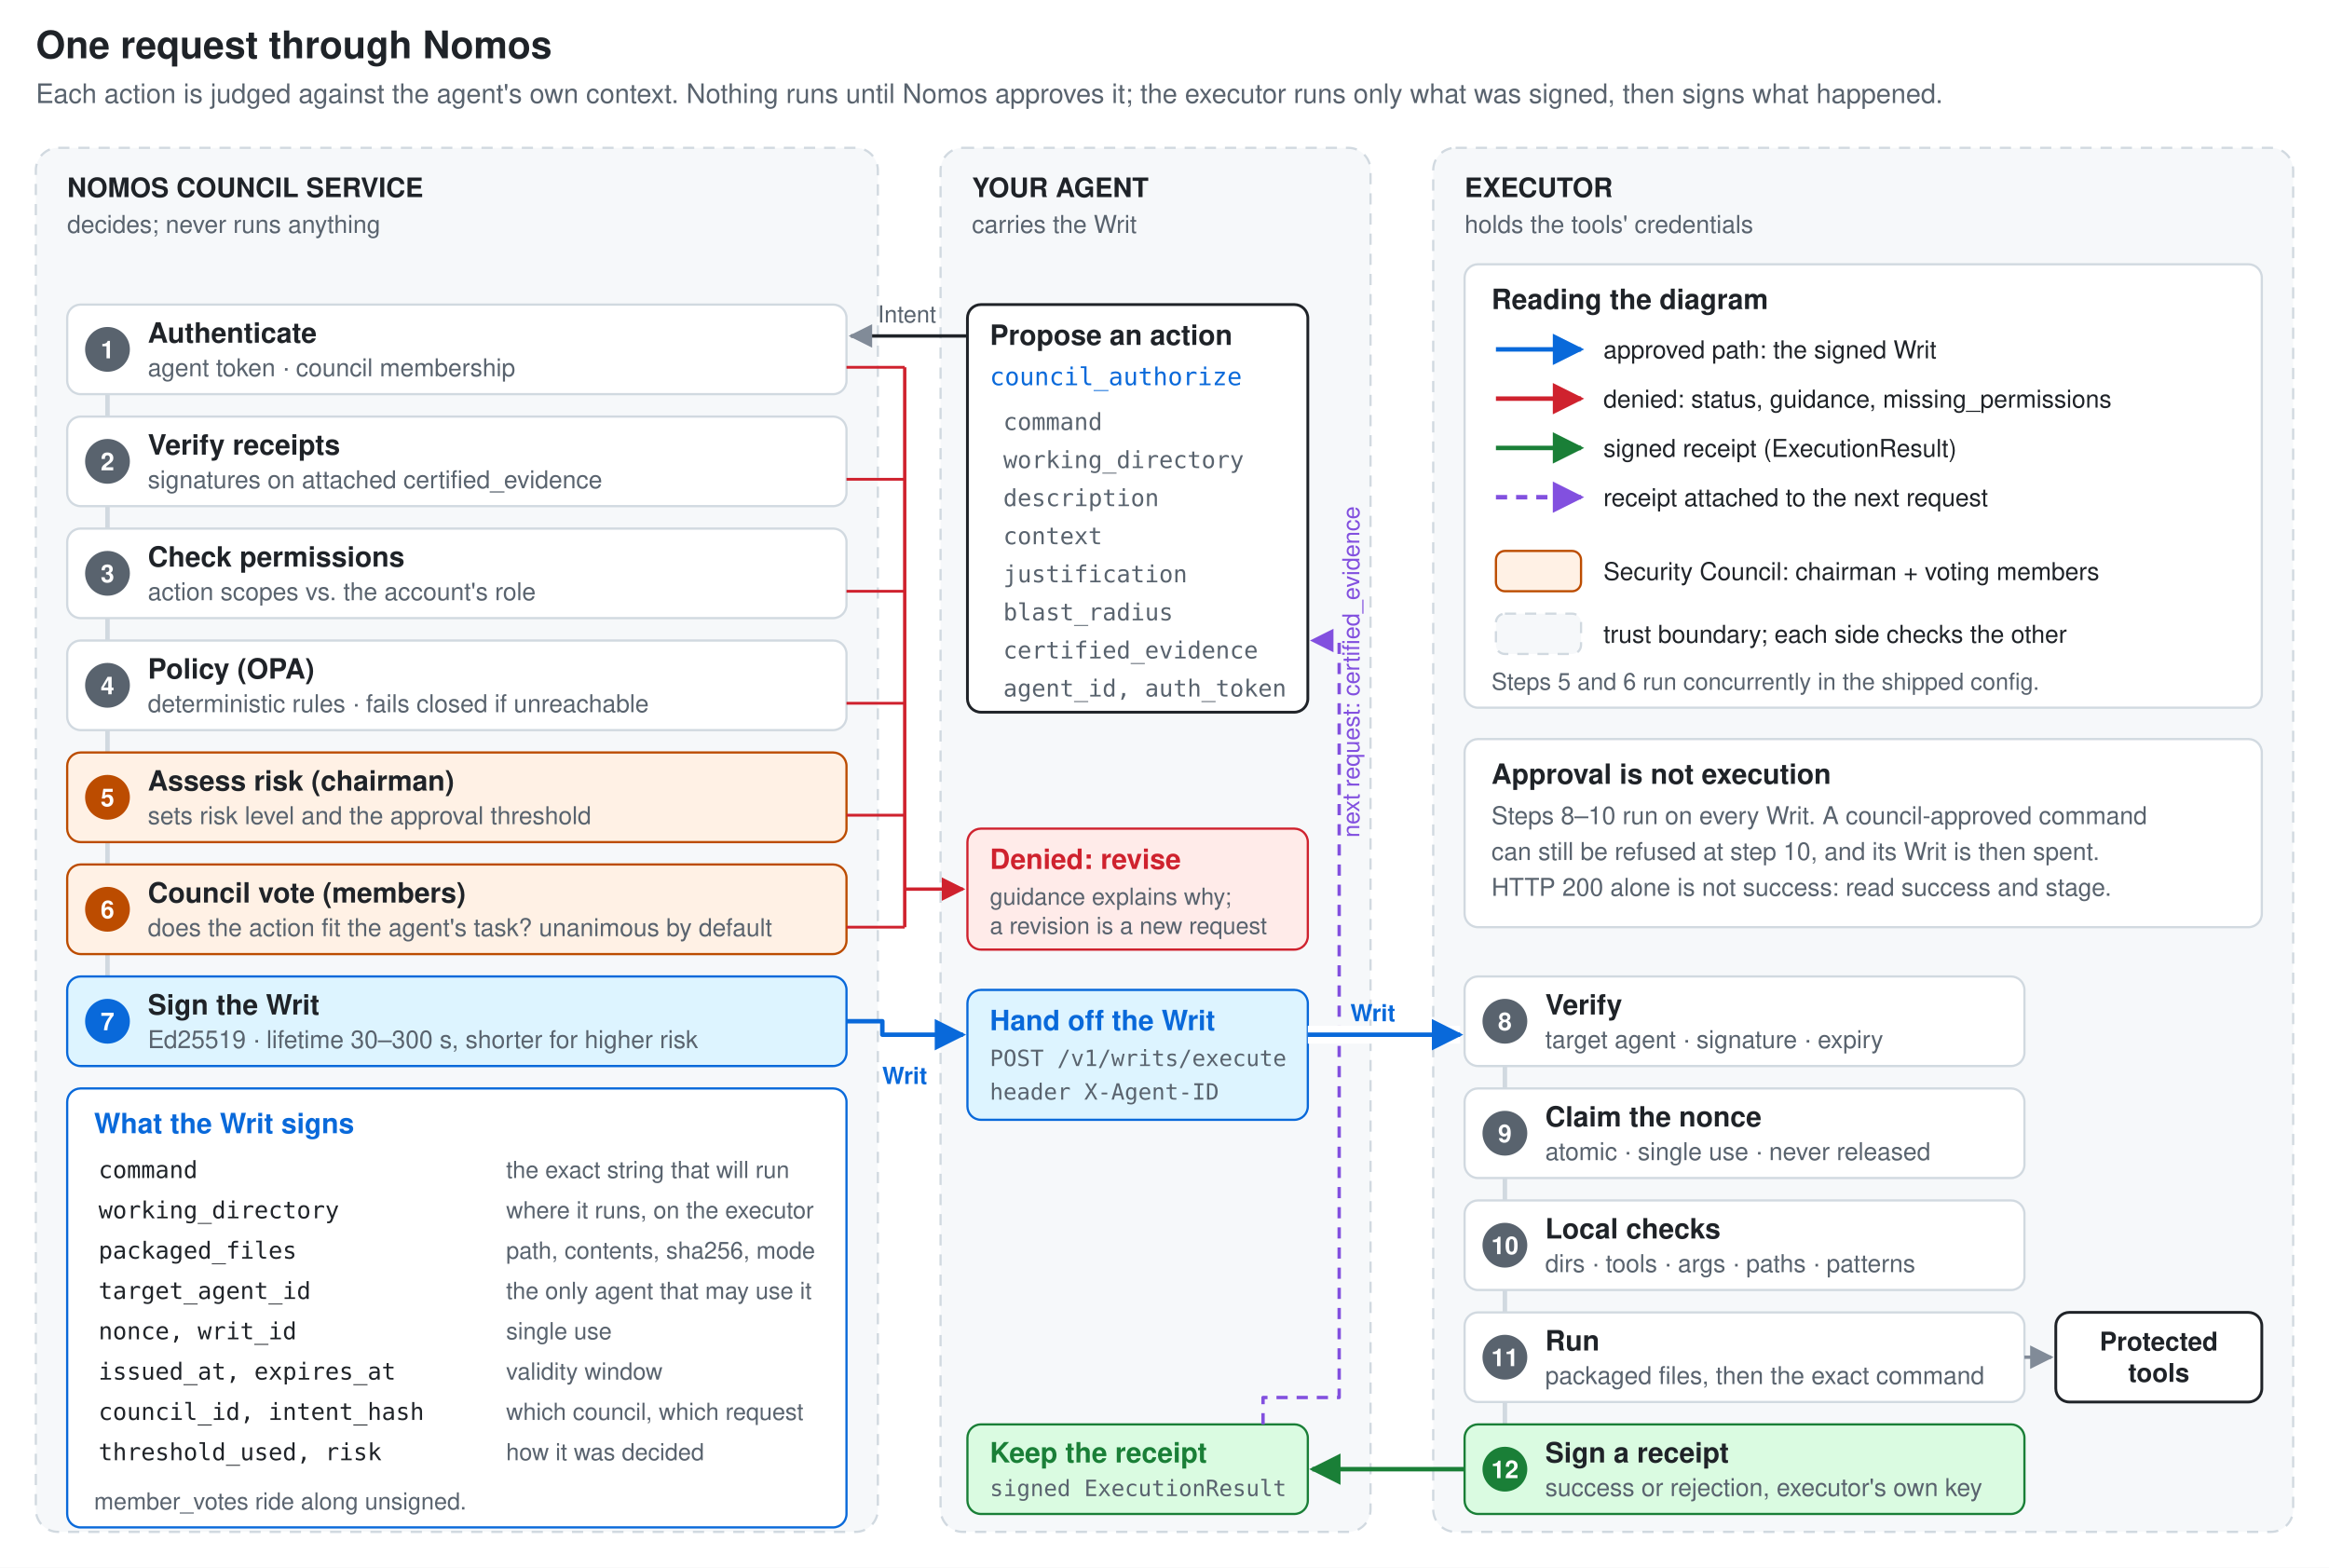
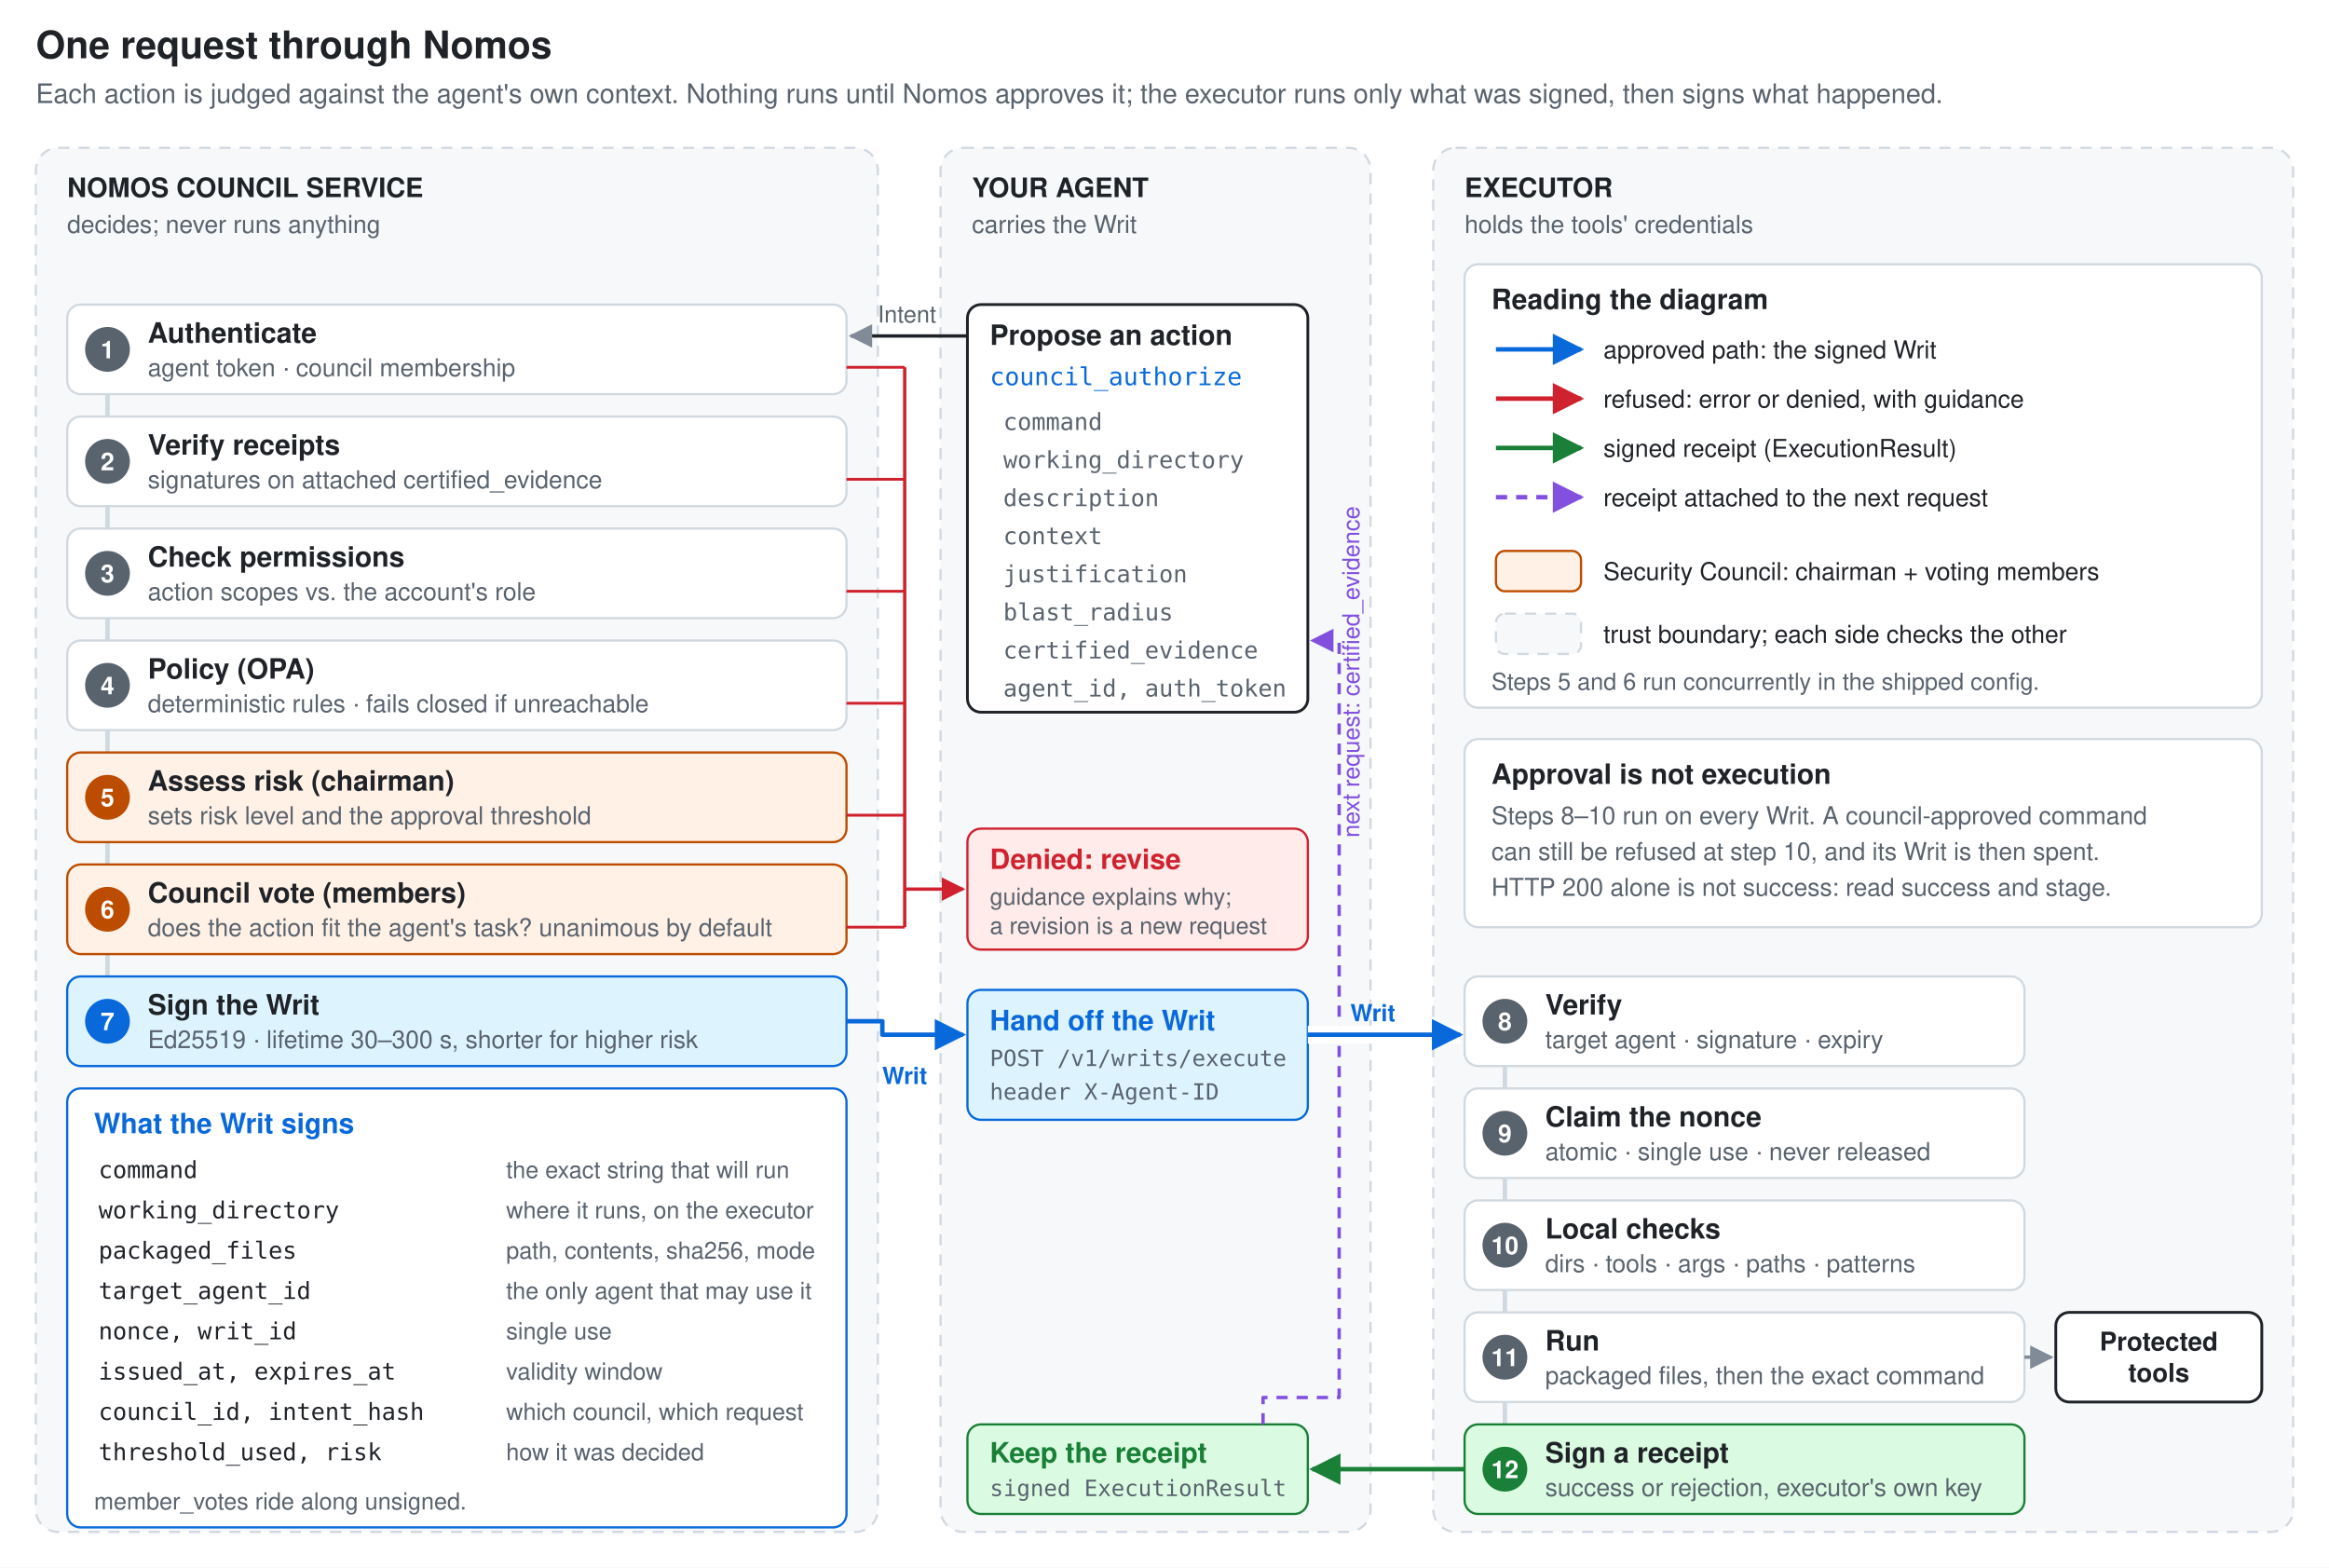
<svg xmlns="http://www.w3.org/2000/svg" viewBox="0 0 1040 700" width="1040" height="700" role="img">
  <defs>
    <marker id="arrow-edge" viewBox="0 0 10 10" refX="9" refY="5" markerWidth="7" markerHeight="7" orient="auto-start-reverse">
      <path d="M0 0L10 5L0 10z" fill="#818b98" />
    </marker>
    <marker id="arrow-blue" viewBox="0 0 10 10" refX="9" refY="5" markerWidth="7" markerHeight="7" orient="auto-start-reverse">
      <path d="M0 0L10 5L0 10z" fill="#0969da" />
    </marker>
    <marker id="arrow-red" viewBox="0 0 10 10" refX="9" refY="5" markerWidth="7" markerHeight="7" orient="auto-start-reverse">
      <path d="M0 0L10 5L0 10z" fill="#cf222e" />
    </marker>
    <marker id="arrow-green" viewBox="0 0 10 10" refX="9" refY="5" markerWidth="7" markerHeight="7" orient="auto-start-reverse">
      <path d="M0 0L10 5L0 10z" fill="#1a7f37" />
    </marker>
    <marker id="arrow-purple" viewBox="0 0 10 10" refX="9" refY="5" markerWidth="7" markerHeight="7" orient="auto-start-reverse">
      <path d="M0 0L10 5L0 10z" fill="#8250df" />
    </marker>
  </defs>
  <rect width="1040" height="700" fill="#ffffff" />
  <text x="16" y="26" font-family="-apple-system, 'Segoe UI', Helvetica, Arial, sans-serif" font-size="17" font-weight="700" fill="#1f2328" text-anchor="start">One request through Nomos</text>
  <text x="16" y="46" font-family="-apple-system, 'Segoe UI', Helvetica, Arial, sans-serif" font-size="12" font-weight="400" fill="#59636e" text-anchor="start">Each action is judged against the agent's own context. Nothing runs until Nomos approves it; the executor runs only what was signed, then signs what happened.</text>
  <rect x="16" y="66" width="376" height="618" rx="10" fill="#f6f8fa" stroke="#d1d9e0" stroke-width="1.0" stroke-dasharray="5 4" />
  <text x="30" y="88" font-family="-apple-system, 'Segoe UI', Helvetica, Arial, sans-serif" font-size="12" font-weight="700" fill="#1f2328" text-anchor="start">NOMOS COUNCIL SERVICE</text>
  <text x="30" y="104" font-family="-apple-system, 'Segoe UI', Helvetica, Arial, sans-serif" font-size="11" font-weight="400" fill="#59636e" text-anchor="start">decides; never runs anything</text>
  <rect x="420" y="66" width="192" height="618" rx="10" fill="#f6f8fa" stroke="#d1d9e0" stroke-width="1.0" stroke-dasharray="5 4" />
  <text x="434" y="88" font-family="-apple-system, 'Segoe UI', Helvetica, Arial, sans-serif" font-size="12" font-weight="700" fill="#1f2328" text-anchor="start">YOUR AGENT</text>
  <text x="434" y="104" font-family="-apple-system, 'Segoe UI', Helvetica, Arial, sans-serif" font-size="11" font-weight="400" fill="#59636e" text-anchor="start">carries the Writ</text>
  <rect x="640" y="66" width="384" height="618" rx="10" fill="#f6f8fa" stroke="#d1d9e0" stroke-width="1.0" stroke-dasharray="5 4" />
  <text x="654" y="88" font-family="-apple-system, 'Segoe UI', Helvetica, Arial, sans-serif" font-size="12" font-weight="700" fill="#1f2328" text-anchor="start">EXECUTOR</text>
  <text x="654" y="104" font-family="-apple-system, 'Segoe UI', Helvetica, Arial, sans-serif" font-size="11" font-weight="400" fill="#59636e" text-anchor="start">holds the tools' credentials</text>
  <path d="M48 156V456" fill="none" stroke="#d1d9e0" stroke-width="2" stroke-linejoin="round" />
  <rect x="30" y="136" width="348" height="40" rx="6" fill="#ffffff" stroke="#d1d9e0" stroke-width="1.0" />
  <circle cx="48" cy="156" r="10" fill="#59636e" />
  <text x="48" y="160" font-family="-apple-system, 'Segoe UI', Helvetica, Arial, sans-serif" font-size="11" font-weight="700" fill="#ffffff" text-anchor="middle">1</text>
  <text x="66" y="153" font-family="-apple-system, 'Segoe UI', Helvetica, Arial, sans-serif" font-size="12.5" font-weight="600" fill="#1f2328" text-anchor="start">Authenticate</text>
  <text x="66" y="168" font-family="-apple-system, 'Segoe UI', Helvetica, Arial, sans-serif" font-size="11" font-weight="400" fill="#59636e" text-anchor="start">agent token · council membership</text>
  <rect x="30" y="186" width="348" height="40" rx="6" fill="#ffffff" stroke="#d1d9e0" stroke-width="1.0" />
  <circle cx="48" cy="206" r="10" fill="#59636e" />
  <text x="48" y="210" font-family="-apple-system, 'Segoe UI', Helvetica, Arial, sans-serif" font-size="11" font-weight="700" fill="#ffffff" text-anchor="middle">2</text>
  <text x="66" y="203" font-family="-apple-system, 'Segoe UI', Helvetica, Arial, sans-serif" font-size="12.5" font-weight="600" fill="#1f2328" text-anchor="start">Verify receipts</text>
  <text x="66" y="218" font-family="-apple-system, 'Segoe UI', Helvetica, Arial, sans-serif" font-size="11" font-weight="400" fill="#59636e" text-anchor="start">signatures on attached certified_evidence</text>
  <rect x="30" y="236" width="348" height="40" rx="6" fill="#ffffff" stroke="#d1d9e0" stroke-width="1.0" />
  <circle cx="48" cy="256" r="10" fill="#59636e" />
  <text x="48" y="260" font-family="-apple-system, 'Segoe UI', Helvetica, Arial, sans-serif" font-size="11" font-weight="700" fill="#ffffff" text-anchor="middle">3</text>
  <text x="66" y="253" font-family="-apple-system, 'Segoe UI', Helvetica, Arial, sans-serif" font-size="12.5" font-weight="600" fill="#1f2328" text-anchor="start">Check permissions</text>
  <text x="66" y="268" font-family="-apple-system, 'Segoe UI', Helvetica, Arial, sans-serif" font-size="11" font-weight="400" fill="#59636e" text-anchor="start">action scopes vs. the account's role</text>
  <rect x="30" y="286" width="348" height="40" rx="6" fill="#ffffff" stroke="#d1d9e0" stroke-width="1.0" />
  <circle cx="48" cy="306" r="10" fill="#59636e" />
  <text x="48" y="310" font-family="-apple-system, 'Segoe UI', Helvetica, Arial, sans-serif" font-size="11" font-weight="700" fill="#ffffff" text-anchor="middle">4</text>
  <text x="66" y="303" font-family="-apple-system, 'Segoe UI', Helvetica, Arial, sans-serif" font-size="12.5" font-weight="600" fill="#1f2328" text-anchor="start">Policy (OPA)</text>
  <text x="66" y="318" font-family="-apple-system, 'Segoe UI', Helvetica, Arial, sans-serif" font-size="11" font-weight="400" fill="#59636e" text-anchor="start">deterministic rules · fails closed if unreachable</text>
  <rect x="30" y="336" width="348" height="40" rx="6" fill="#fff1e5" stroke="#bc4c00" stroke-width="1.0" />
  <circle cx="48" cy="356" r="10" fill="#bc4c00" />
  <text x="48" y="360" font-family="-apple-system, 'Segoe UI', Helvetica, Arial, sans-serif" font-size="11" font-weight="700" fill="#ffffff" text-anchor="middle">5</text>
  <text x="66" y="353" font-family="-apple-system, 'Segoe UI', Helvetica, Arial, sans-serif" font-size="12.5" font-weight="600" fill="#1f2328" text-anchor="start">Assess risk (chairman)</text>
  <text x="66" y="368" font-family="-apple-system, 'Segoe UI', Helvetica, Arial, sans-serif" font-size="11" font-weight="400" fill="#59636e" text-anchor="start">sets risk level and the approval threshold</text>
  <rect x="30" y="386" width="348" height="40" rx="6" fill="#fff1e5" stroke="#bc4c00" stroke-width="1.0" />
  <circle cx="48" cy="406" r="10" fill="#bc4c00" />
  <text x="48" y="410" font-family="-apple-system, 'Segoe UI', Helvetica, Arial, sans-serif" font-size="11" font-weight="700" fill="#ffffff" text-anchor="middle">6</text>
  <text x="66" y="403" font-family="-apple-system, 'Segoe UI', Helvetica, Arial, sans-serif" font-size="12.5" font-weight="600" fill="#1f2328" text-anchor="start">Council vote (members)</text>
  <text x="66" y="418" font-family="-apple-system, 'Segoe UI', Helvetica, Arial, sans-serif" font-size="11" font-weight="400" fill="#59636e" text-anchor="start">does the action fit the agent's task? unanimous by default</text>
  <rect x="30" y="436" width="348" height="40" rx="6" fill="#ddf4ff" stroke="#0969da" stroke-width="1.0" />
  <circle cx="48" cy="456" r="10" fill="#0969da" />
  <text x="48" y="460" font-family="-apple-system, 'Segoe UI', Helvetica, Arial, sans-serif" font-size="11" font-weight="700" fill="#ffffff" text-anchor="middle">7</text>
  <text x="66" y="453" font-family="-apple-system, 'Segoe UI', Helvetica, Arial, sans-serif" font-size="12.5" font-weight="600" fill="#1f2328" text-anchor="start">Sign the Writ</text>
  <text x="66" y="468" font-family="-apple-system, 'Segoe UI', Helvetica, Arial, sans-serif" font-size="11" font-weight="400" fill="#59636e" text-anchor="start">Ed25519 · lifetime 30–300 s, shorter for higher risk</text>
  <path d="M672 456V656" fill="none" stroke="#d1d9e0" stroke-width="2" stroke-linejoin="round" />
  <rect x="654" y="436" width="250" height="40" rx="6" fill="#ffffff" stroke="#d1d9e0" stroke-width="1.0" />
  <circle cx="672" cy="456" r="10" fill="#59636e" />
  <text x="672" y="460" font-family="-apple-system, 'Segoe UI', Helvetica, Arial, sans-serif" font-size="11" font-weight="700" fill="#ffffff" text-anchor="middle">8</text>
  <text x="690" y="453" font-family="-apple-system, 'Segoe UI', Helvetica, Arial, sans-serif" font-size="12.5" font-weight="600" fill="#1f2328" text-anchor="start">Verify</text>
  <text x="690" y="468" font-family="-apple-system, 'Segoe UI', Helvetica, Arial, sans-serif" font-size="11" font-weight="400" fill="#59636e" text-anchor="start">target agent · signature · expiry</text>
  <rect x="654" y="486" width="250" height="40" rx="6" fill="#ffffff" stroke="#d1d9e0" stroke-width="1.0" />
  <circle cx="672" cy="506" r="10" fill="#59636e" />
  <text x="672" y="510" font-family="-apple-system, 'Segoe UI', Helvetica, Arial, sans-serif" font-size="11" font-weight="700" fill="#ffffff" text-anchor="middle">9</text>
  <text x="690" y="503" font-family="-apple-system, 'Segoe UI', Helvetica, Arial, sans-serif" font-size="12.5" font-weight="600" fill="#1f2328" text-anchor="start">Claim the nonce</text>
  <text x="690" y="518" font-family="-apple-system, 'Segoe UI', Helvetica, Arial, sans-serif" font-size="11" font-weight="400" fill="#59636e" text-anchor="start">atomic · single use · never released</text>
  <rect x="654" y="536" width="250" height="40" rx="6" fill="#ffffff" stroke="#d1d9e0" stroke-width="1.0" />
  <circle cx="672" cy="556" r="10" fill="#59636e" />
  <text x="672" y="560" font-family="-apple-system, 'Segoe UI', Helvetica, Arial, sans-serif" font-size="11" font-weight="700" fill="#ffffff" text-anchor="middle">10</text>
  <text x="690" y="553" font-family="-apple-system, 'Segoe UI', Helvetica, Arial, sans-serif" font-size="12.5" font-weight="600" fill="#1f2328" text-anchor="start">Local checks</text>
  <text x="690" y="568" font-family="-apple-system, 'Segoe UI', Helvetica, Arial, sans-serif" font-size="11" font-weight="400" fill="#59636e" text-anchor="start">dirs · tools · args · paths · patterns</text>
  <rect x="654" y="586" width="250" height="40" rx="6" fill="#ffffff" stroke="#d1d9e0" stroke-width="1.0" />
  <circle cx="672" cy="606" r="10" fill="#59636e" />
  <text x="672" y="610" font-family="-apple-system, 'Segoe UI', Helvetica, Arial, sans-serif" font-size="11" font-weight="700" fill="#ffffff" text-anchor="middle">11</text>
  <text x="690" y="603" font-family="-apple-system, 'Segoe UI', Helvetica, Arial, sans-serif" font-size="12.5" font-weight="600" fill="#1f2328" text-anchor="start">Run</text>
  <text x="690" y="618" font-family="-apple-system, 'Segoe UI', Helvetica, Arial, sans-serif" font-size="11" font-weight="400" fill="#59636e" text-anchor="start">packaged files, then the exact command</text>
  <rect x="654" y="636" width="250" height="40" rx="6" fill="#dafbe1" stroke="#1a7f37" stroke-width="1.0" />
  <circle cx="672" cy="656" r="10" fill="#1a7f37" />
  <text x="672" y="660" font-family="-apple-system, 'Segoe UI', Helvetica, Arial, sans-serif" font-size="11" font-weight="700" fill="#ffffff" text-anchor="middle">12</text>
  <text x="690" y="653" font-family="-apple-system, 'Segoe UI', Helvetica, Arial, sans-serif" font-size="12.5" font-weight="600" fill="#1f2328" text-anchor="start">Sign a receipt</text>
  <text x="690" y="668" font-family="-apple-system, 'Segoe UI', Helvetica, Arial, sans-serif" font-size="11" font-weight="400" fill="#59636e" text-anchor="start">success or rejection, executor's own key</text>
  <rect x="918" y="586" width="92" height="40" rx="6" fill="#ffffff" stroke="#1f2328" stroke-width="1.25" />
  <text x="964" y="603" font-family="-apple-system, 'Segoe UI', Helvetica, Arial, sans-serif" font-size="11.5" font-weight="600" fill="#1f2328" text-anchor="middle">Protected</text>
  <text x="964" y="617" font-family="-apple-system, 'Segoe UI', Helvetica, Arial, sans-serif" font-size="11.5" font-weight="600" fill="#1f2328" text-anchor="middle">tools</text>
  <path d="M904 606H916" fill="none" stroke="#818b98" stroke-width="1.5" stroke-linejoin="round" marker-end="url(#arrow-edge)" />
  <rect x="432" y="136" width="152" height="182" rx="6" fill="#ffffff" stroke="#1f2328" stroke-width="1.25" />
  <text x="442" y="154" font-family="-apple-system, 'Segoe UI', Helvetica, Arial, sans-serif" font-size="12.5" font-weight="600" fill="#1f2328" text-anchor="start">Propose an action</text>
  <text x="442" y="172" font-family="ui-monospace, SFMono-Regular, Menlo, Consolas, monospace" font-size="11" font-weight="400" fill="#0969da" text-anchor="start">council_authorize</text>
  <text x="448" y="192" font-family="ui-monospace, SFMono-Regular, Menlo, Consolas, monospace" font-size="10.5" font-weight="400" fill="#59636e" text-anchor="start">command</text>
  <text x="448" y="209" font-family="ui-monospace, SFMono-Regular, Menlo, Consolas, monospace" font-size="10.5" font-weight="400" fill="#59636e" text-anchor="start">working_directory</text>
  <text x="448" y="226" font-family="ui-monospace, SFMono-Regular, Menlo, Consolas, monospace" font-size="10.5" font-weight="400" fill="#59636e" text-anchor="start">description</text>
  <text x="448" y="243" font-family="ui-monospace, SFMono-Regular, Menlo, Consolas, monospace" font-size="10.5" font-weight="400" fill="#59636e" text-anchor="start">context</text>
  <text x="448" y="260" font-family="ui-monospace, SFMono-Regular, Menlo, Consolas, monospace" font-size="10.5" font-weight="400" fill="#59636e" text-anchor="start">justification</text>
  <text x="448" y="277" font-family="ui-monospace, SFMono-Regular, Menlo, Consolas, monospace" font-size="10.5" font-weight="400" fill="#59636e" text-anchor="start">blast_radius</text>
  <text x="448" y="294" font-family="ui-monospace, SFMono-Regular, Menlo, Consolas, monospace" font-size="10.5" font-weight="400" fill="#59636e" text-anchor="start">certified_evidence</text>
  <text x="448" y="311" font-family="ui-monospace, SFMono-Regular, Menlo, Consolas, monospace" font-size="10.5" font-weight="400" fill="#59636e" text-anchor="start">agent_id, auth_token</text>
  <rect x="432" y="370" width="152" height="54" rx="6" fill="#ffebe9" stroke="#cf222e" stroke-width="1.0" />
  <text x="442" y="388" font-family="-apple-system, 'Segoe UI', Helvetica, Arial, sans-serif" font-size="12.5" font-weight="600" fill="#cf222e" text-anchor="start">Denied: revise</text>
  <text x="442" y="404" font-family="-apple-system, 'Segoe UI', Helvetica, Arial, sans-serif" font-size="10.5" font-weight="400" fill="#59636e" text-anchor="start">guidance explains why;</text>
  <text x="442" y="417" font-family="-apple-system, 'Segoe UI', Helvetica, Arial, sans-serif" font-size="10.5" font-weight="400" fill="#59636e" text-anchor="start">a revision is a new request</text>
  <rect x="432" y="442" width="152" height="58" rx="6" fill="#ddf4ff" stroke="#0969da" stroke-width="1.0" />
  <text x="442" y="460" font-family="-apple-system, 'Segoe UI', Helvetica, Arial, sans-serif" font-size="12.5" font-weight="600" fill="#0969da" text-anchor="start">Hand off the Writ</text>
  <text x="442" y="476" font-family="ui-monospace, SFMono-Regular, Menlo, Consolas, monospace" font-size="10" font-weight="400" fill="#59636e" text-anchor="start">POST /v1/writs/execute</text>
  <text x="442" y="491" font-family="ui-monospace, SFMono-Regular, Menlo, Consolas, monospace" font-size="10" font-weight="400" fill="#59636e" text-anchor="start">header X-Agent-ID</text>
  <rect x="432" y="636" width="152" height="40" rx="6" fill="#dafbe1" stroke="#1a7f37" stroke-width="1.0" />
  <text x="442" y="653" font-family="-apple-system, 'Segoe UI', Helvetica, Arial, sans-serif" font-size="12.5" font-weight="600" fill="#1a7f37" text-anchor="start">Keep the receipt</text>
  <text x="442" y="668" font-family="ui-monospace, SFMono-Regular, Menlo, Consolas, monospace" font-size="10" font-weight="400" fill="#59636e" text-anchor="start">signed ExecutionResult</text>
  <path d="M564 636V624H598V286H586" fill="none" stroke="#8250df" stroke-width="1.5" stroke-linejoin="round" stroke-dasharray="5 4" marker-end="url(#arrow-purple)" />
  <text x="607" y="300" font-family="-apple-system, 'Segoe UI', Helvetica, Arial, sans-serif" font-size="10.5" font-weight="400" fill="#8250df" text-anchor="middle" transform="rotate(-90 607 300)">next request: certified_evidence</text>
  <path d="M432 150H380" fill="none" stroke="#1f2328" stroke-width="1.5" stroke-linejoin="round" marker-end="url(#arrow-edge)" />
  <text x="405" y="144" font-family="-apple-system, 'Segoe UI', Helvetica, Arial, sans-serif" font-size="10.5" font-weight="400" fill="#59636e" text-anchor="middle">Intent</text>
  <path d="M378 164H404" fill="none" stroke="#cf222e" stroke-width="1.25" stroke-linejoin="round" />
  <path d="M378 214H404" fill="none" stroke="#cf222e" stroke-width="1.25" stroke-linejoin="round" />
  <path d="M378 264H404" fill="none" stroke="#cf222e" stroke-width="1.25" stroke-linejoin="round" />
  <path d="M378 314H404" fill="none" stroke="#cf222e" stroke-width="1.25" stroke-linejoin="round" />
  <path d="M378 364H404" fill="none" stroke="#cf222e" stroke-width="1.25" stroke-linejoin="round" />
  <path d="M378 414H404" fill="none" stroke="#cf222e" stroke-width="1.25" stroke-linejoin="round" />
  <path d="M404 164V414" fill="none" stroke="#cf222e" stroke-width="1.5" stroke-linejoin="round" />
  <path d="M404 397H430" fill="none" stroke="#cf222e" stroke-width="1.5" stroke-linejoin="round" marker-end="url(#arrow-red)" />
  <path d="M378 456H394V462H430" fill="none" stroke="#0969da" stroke-width="2" stroke-linejoin="round" marker-end="url(#arrow-blue)" />
  <text x="404" y="484" font-family="-apple-system, 'Segoe UI', Helvetica, Arial, sans-serif" font-size="10.5" font-weight="600" fill="#0969da" text-anchor="middle">Writ</text>
  <path d="M584 462H652" fill="none" stroke="#ffffff" stroke-width="8" />
  <path d="M584 462H652" fill="none" stroke="#0969da" stroke-width="2" stroke-linejoin="round" marker-end="url(#arrow-blue)" />
  <text x="603" y="456" font-family="-apple-system, 'Segoe UI', Helvetica, Arial, sans-serif" font-size="10.5" font-weight="600" fill="#0969da" text-anchor="start">Writ</text>
  <path d="M654 656H586" fill="none" stroke="#1a7f37" stroke-width="2" stroke-linejoin="round" marker-end="url(#arrow-green)" />
  <rect x="30" y="486" width="348" height="196" rx="6" fill="#ffffff" stroke="#0969da" stroke-width="1.0" />
  <text x="42" y="506" font-family="-apple-system, 'Segoe UI', Helvetica, Arial, sans-serif" font-size="12.5" font-weight="600" fill="#0969da" text-anchor="start">What the Writ signs</text>
  <text x="44" y="526" font-family="ui-monospace, SFMono-Regular, Menlo, Consolas, monospace" font-size="10.5" font-weight="400" fill="#1f2328" text-anchor="start">command</text>
  <text x="226" y="526" font-family="-apple-system, 'Segoe UI', Helvetica, Arial, sans-serif" font-size="10.5" font-weight="400" fill="#59636e" text-anchor="start">the exact string that will run</text>
  <text x="44" y="544" font-family="ui-monospace, SFMono-Regular, Menlo, Consolas, monospace" font-size="10.5" font-weight="400" fill="#1f2328" text-anchor="start">working_directory</text>
  <text x="226" y="544" font-family="-apple-system, 'Segoe UI', Helvetica, Arial, sans-serif" font-size="10.5" font-weight="400" fill="#59636e" text-anchor="start">where it runs, on the executor</text>
  <text x="44" y="562" font-family="ui-monospace, SFMono-Regular, Menlo, Consolas, monospace" font-size="10.5" font-weight="400" fill="#1f2328" text-anchor="start">packaged_files</text>
  <text x="226" y="562" font-family="-apple-system, 'Segoe UI', Helvetica, Arial, sans-serif" font-size="10.5" font-weight="400" fill="#59636e" text-anchor="start">path, contents, sha256, mode</text>
  <text x="44" y="580" font-family="ui-monospace, SFMono-Regular, Menlo, Consolas, monospace" font-size="10.5" font-weight="400" fill="#1f2328" text-anchor="start">target_agent_id</text>
  <text x="226" y="580" font-family="-apple-system, 'Segoe UI', Helvetica, Arial, sans-serif" font-size="10.5" font-weight="400" fill="#59636e" text-anchor="start">the only agent that may use it</text>
  <text x="44" y="598" font-family="ui-monospace, SFMono-Regular, Menlo, Consolas, monospace" font-size="10.5" font-weight="400" fill="#1f2328" text-anchor="start">nonce, writ_id</text>
  <text x="226" y="598" font-family="-apple-system, 'Segoe UI', Helvetica, Arial, sans-serif" font-size="10.5" font-weight="400" fill="#59636e" text-anchor="start">single use</text>
  <text x="44" y="616" font-family="ui-monospace, SFMono-Regular, Menlo, Consolas, monospace" font-size="10.5" font-weight="400" fill="#1f2328" text-anchor="start">issued_at, expires_at</text>
  <text x="226" y="616" font-family="-apple-system, 'Segoe UI', Helvetica, Arial, sans-serif" font-size="10.5" font-weight="400" fill="#59636e" text-anchor="start">validity window</text>
  <text x="44" y="634" font-family="ui-monospace, SFMono-Regular, Menlo, Consolas, monospace" font-size="10.5" font-weight="400" fill="#1f2328" text-anchor="start">council_id, intent_hash</text>
  <text x="226" y="634" font-family="-apple-system, 'Segoe UI', Helvetica, Arial, sans-serif" font-size="10.5" font-weight="400" fill="#59636e" text-anchor="start">which council, which request</text>
  <text x="44" y="652" font-family="ui-monospace, SFMono-Regular, Menlo, Consolas, monospace" font-size="10.5" font-weight="400" fill="#1f2328" text-anchor="start">threshold_used, risk</text>
  <text x="226" y="652" font-family="-apple-system, 'Segoe UI', Helvetica, Arial, sans-serif" font-size="10.5" font-weight="400" fill="#59636e" text-anchor="start">how it was decided</text>
  <text x="42" y="674" font-family="-apple-system, 'Segoe UI', Helvetica, Arial, sans-serif" font-size="10.5" font-weight="400" fill="#59636e" text-anchor="start">member_votes ride along unsigned.</text>
  <rect x="654" y="118" width="356" height="198" rx="6" fill="#ffffff" stroke="#d1d9e0" stroke-width="1.0" />
  <text x="666" y="138" font-family="-apple-system, 'Segoe UI', Helvetica, Arial, sans-serif" font-size="12.5" font-weight="600" fill="#1f2328" text-anchor="start">Reading the diagram</text>
  <path d="M668 156H706" fill="none" stroke="#0969da" stroke-width="2" stroke-linejoin="round" marker-end="url(#arrow-blue)" />
  <text x="716" y="160" font-family="-apple-system, 'Segoe UI', Helvetica, Arial, sans-serif" font-size="11" font-weight="400" fill="#1f2328" text-anchor="start">approved path: the signed Writ</text>
  <path d="M668 178H706" fill="none" stroke="#cf222e" stroke-width="2" stroke-linejoin="round" marker-end="url(#arrow-red)" />
-   <text x="716" y="182" font-family="-apple-system, 'Segoe UI', Helvetica, Arial, sans-serif" font-size="11" font-weight="400" fill="#1f2328" text-anchor="start">denied: status, guidance, missing_permissions</text>
+   <text x="716" y="182" font-family="-apple-system, 'Segoe UI', Helvetica, Arial, sans-serif" font-size="11" font-weight="400" fill="#1f2328" text-anchor="start">refused: error or denied, with guidance</text>
  <path d="M668 200H706" fill="none" stroke="#1a7f37" stroke-width="2" stroke-linejoin="round" marker-end="url(#arrow-green)" />
  <text x="716" y="204" font-family="-apple-system, 'Segoe UI', Helvetica, Arial, sans-serif" font-size="11" font-weight="400" fill="#1f2328" text-anchor="start">signed receipt (ExecutionResult)</text>
  <path d="M668 222H706" fill="none" stroke="#8250df" stroke-width="2" stroke-linejoin="round" stroke-dasharray="5 4" marker-end="url(#arrow-purple)" />
  <text x="716" y="226" font-family="-apple-system, 'Segoe UI', Helvetica, Arial, sans-serif" font-size="11" font-weight="400" fill="#1f2328" text-anchor="start">receipt attached to the next request</text>
  <rect x="668" y="246" width="38" height="18" rx="4" fill="#fff1e5" stroke="#bc4c00" stroke-width="1.0" />
  <text x="716" y="259" font-family="-apple-system, 'Segoe UI', Helvetica, Arial, sans-serif" font-size="11" font-weight="400" fill="#1f2328" text-anchor="start">Security Council: chairman + voting members</text>
  <rect x="668" y="274" width="38" height="18" rx="4" fill="#f6f8fa" stroke="#d1d9e0" stroke-width="1.0" stroke-dasharray="5 4" />
  <text x="716" y="287" font-family="-apple-system, 'Segoe UI', Helvetica, Arial, sans-serif" font-size="11" font-weight="400" fill="#1f2328" text-anchor="start">trust boundary; each side checks the other</text>
  <text x="666" y="308" font-family="-apple-system, 'Segoe UI', Helvetica, Arial, sans-serif" font-size="10.5" font-weight="400" fill="#59636e" text-anchor="start">Steps 5 and 6 run concurrently in the shipped config.</text>
  <rect x="654" y="330" width="356" height="84" rx="6" fill="#ffffff" stroke="#d1d9e0" stroke-width="1.0" />
  <text x="666" y="350" font-family="-apple-system, 'Segoe UI', Helvetica, Arial, sans-serif" font-size="12.5" font-weight="600" fill="#1f2328" text-anchor="start">Approval is not execution</text>
  <text x="666" y="368" font-family="-apple-system, 'Segoe UI', Helvetica, Arial, sans-serif" font-size="11" font-weight="400" fill="#59636e" text-anchor="start">Steps 8–10 run on every Writ. A council-approved command</text>
  <text x="666" y="384" font-family="-apple-system, 'Segoe UI', Helvetica, Arial, sans-serif" font-size="11" font-weight="400" fill="#59636e" text-anchor="start">can still be refused at step 10, and its Writ is then spent.</text>
  <text x="666" y="400" font-family="-apple-system, 'Segoe UI', Helvetica, Arial, sans-serif" font-size="11" font-weight="400" fill="#59636e" text-anchor="start">HTTP 200 alone is not success: read success and stage.</text>
</svg>
